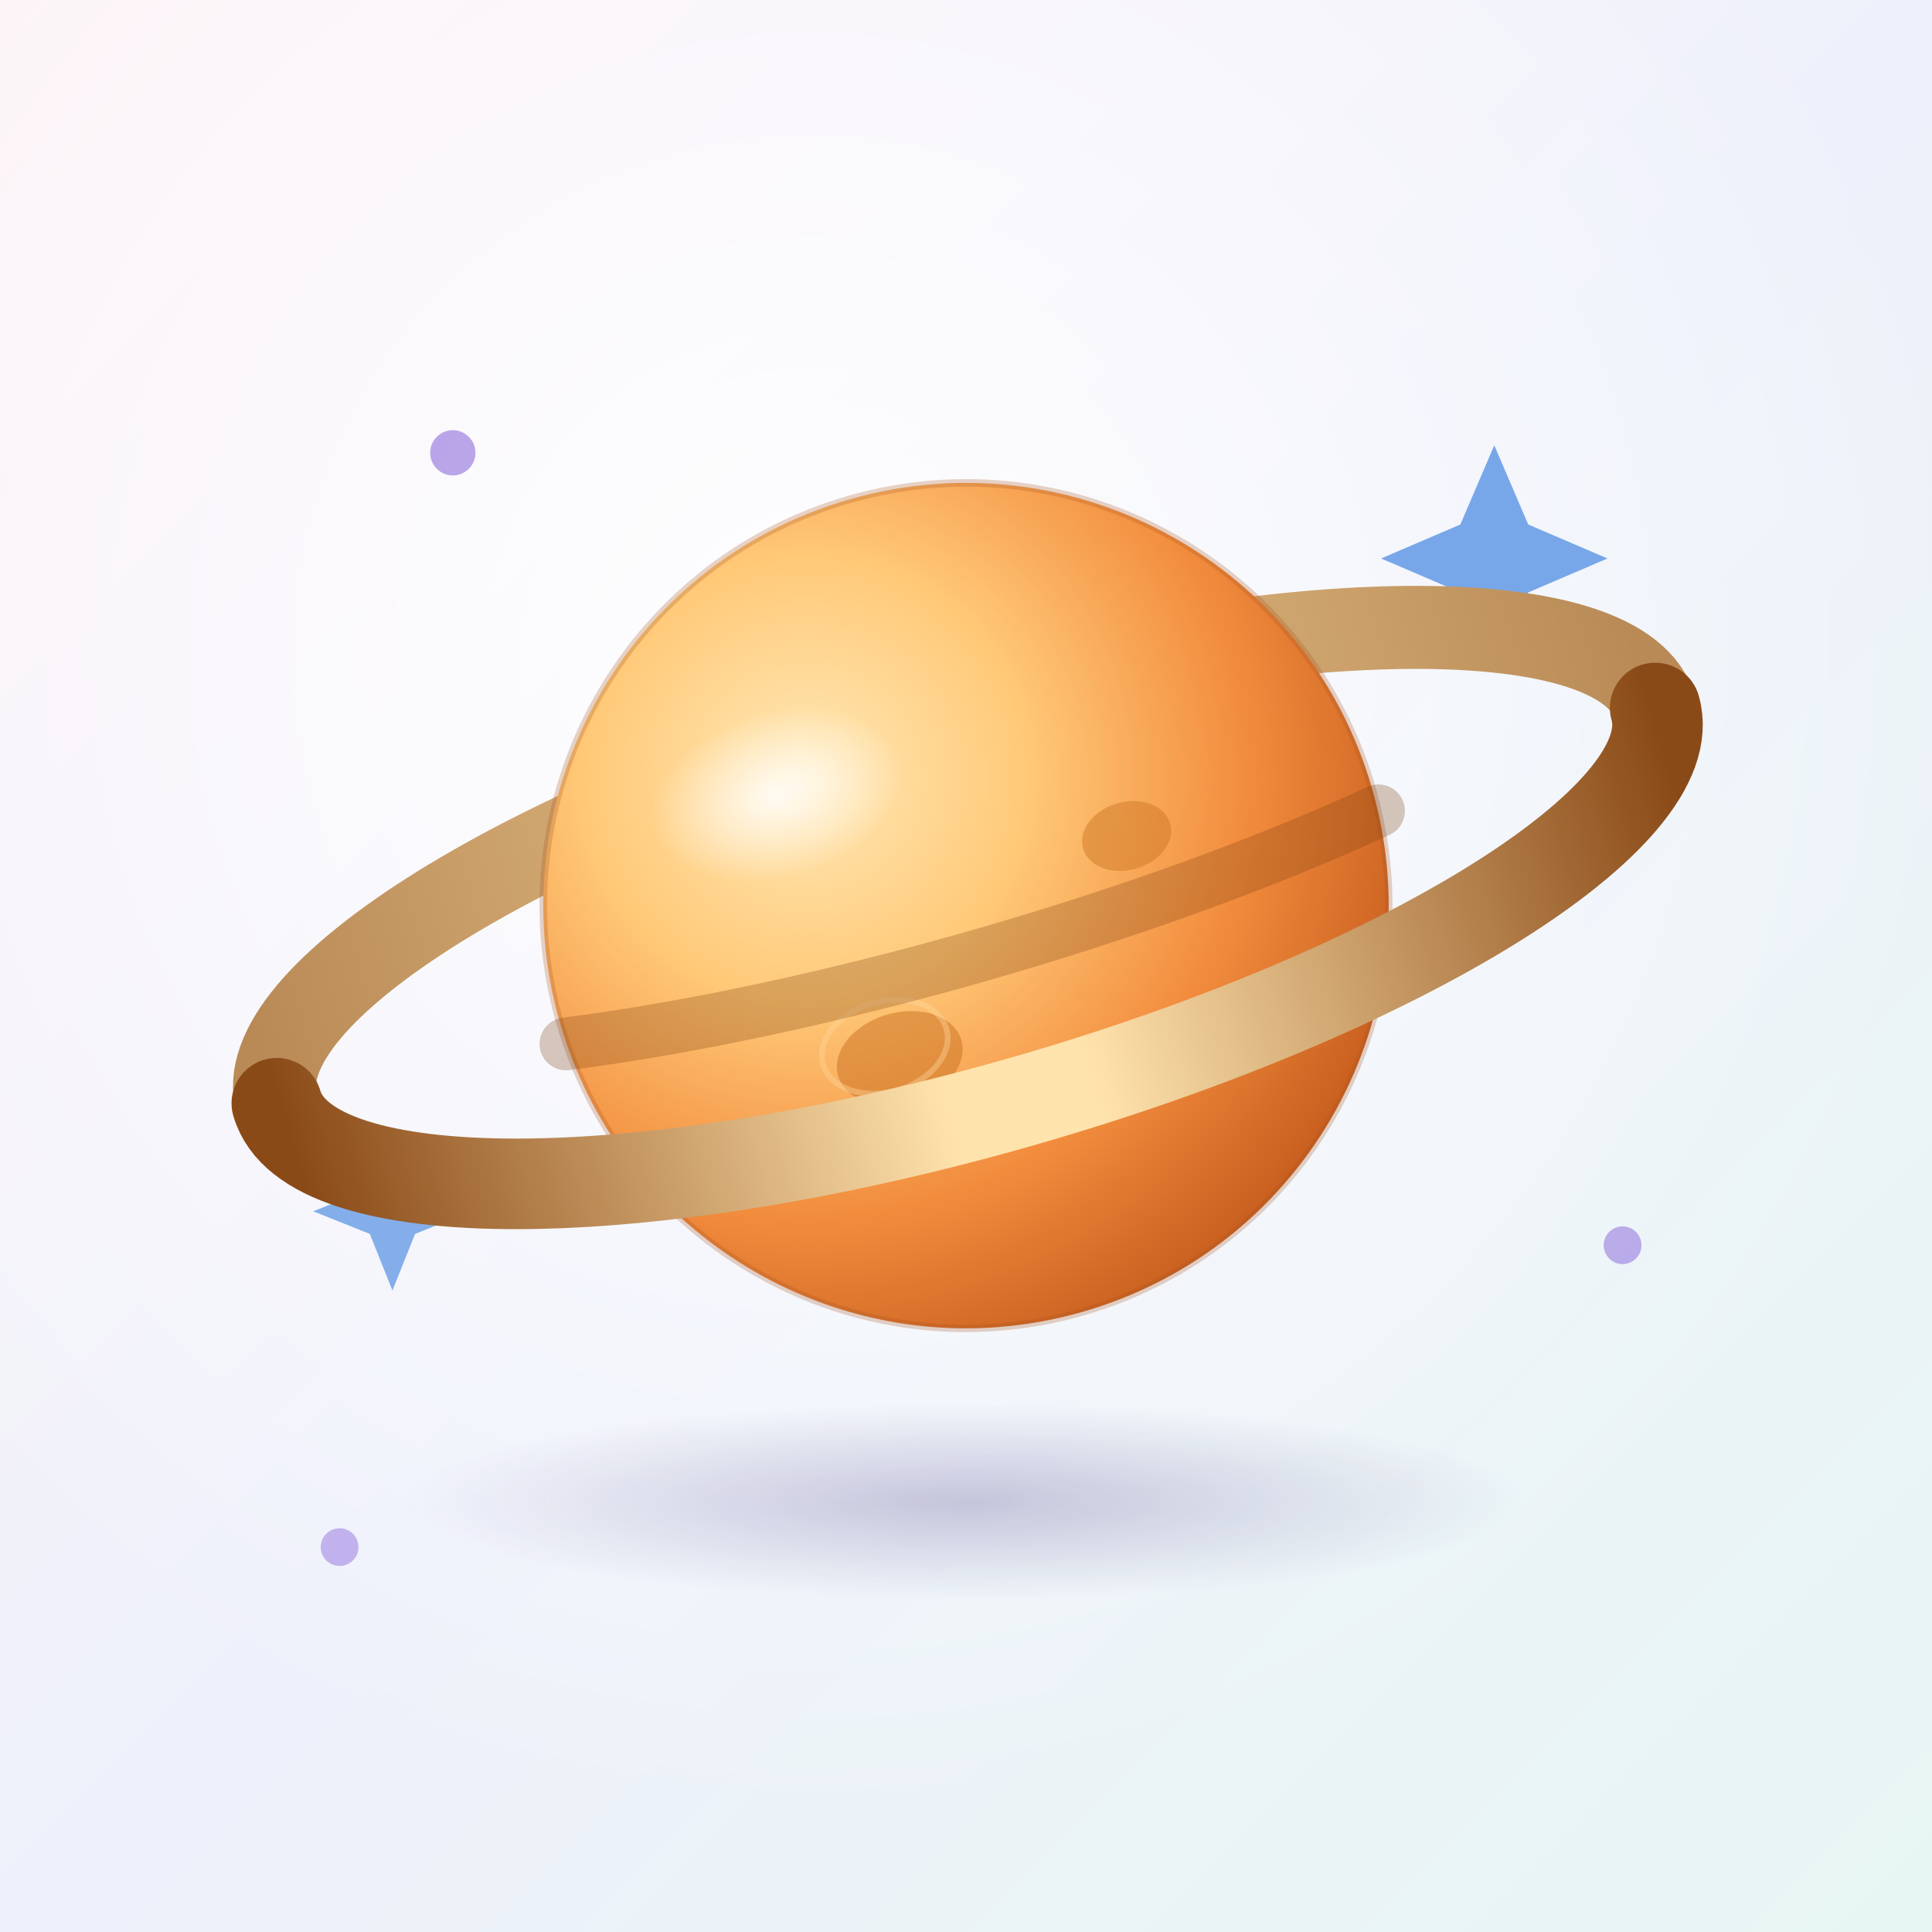
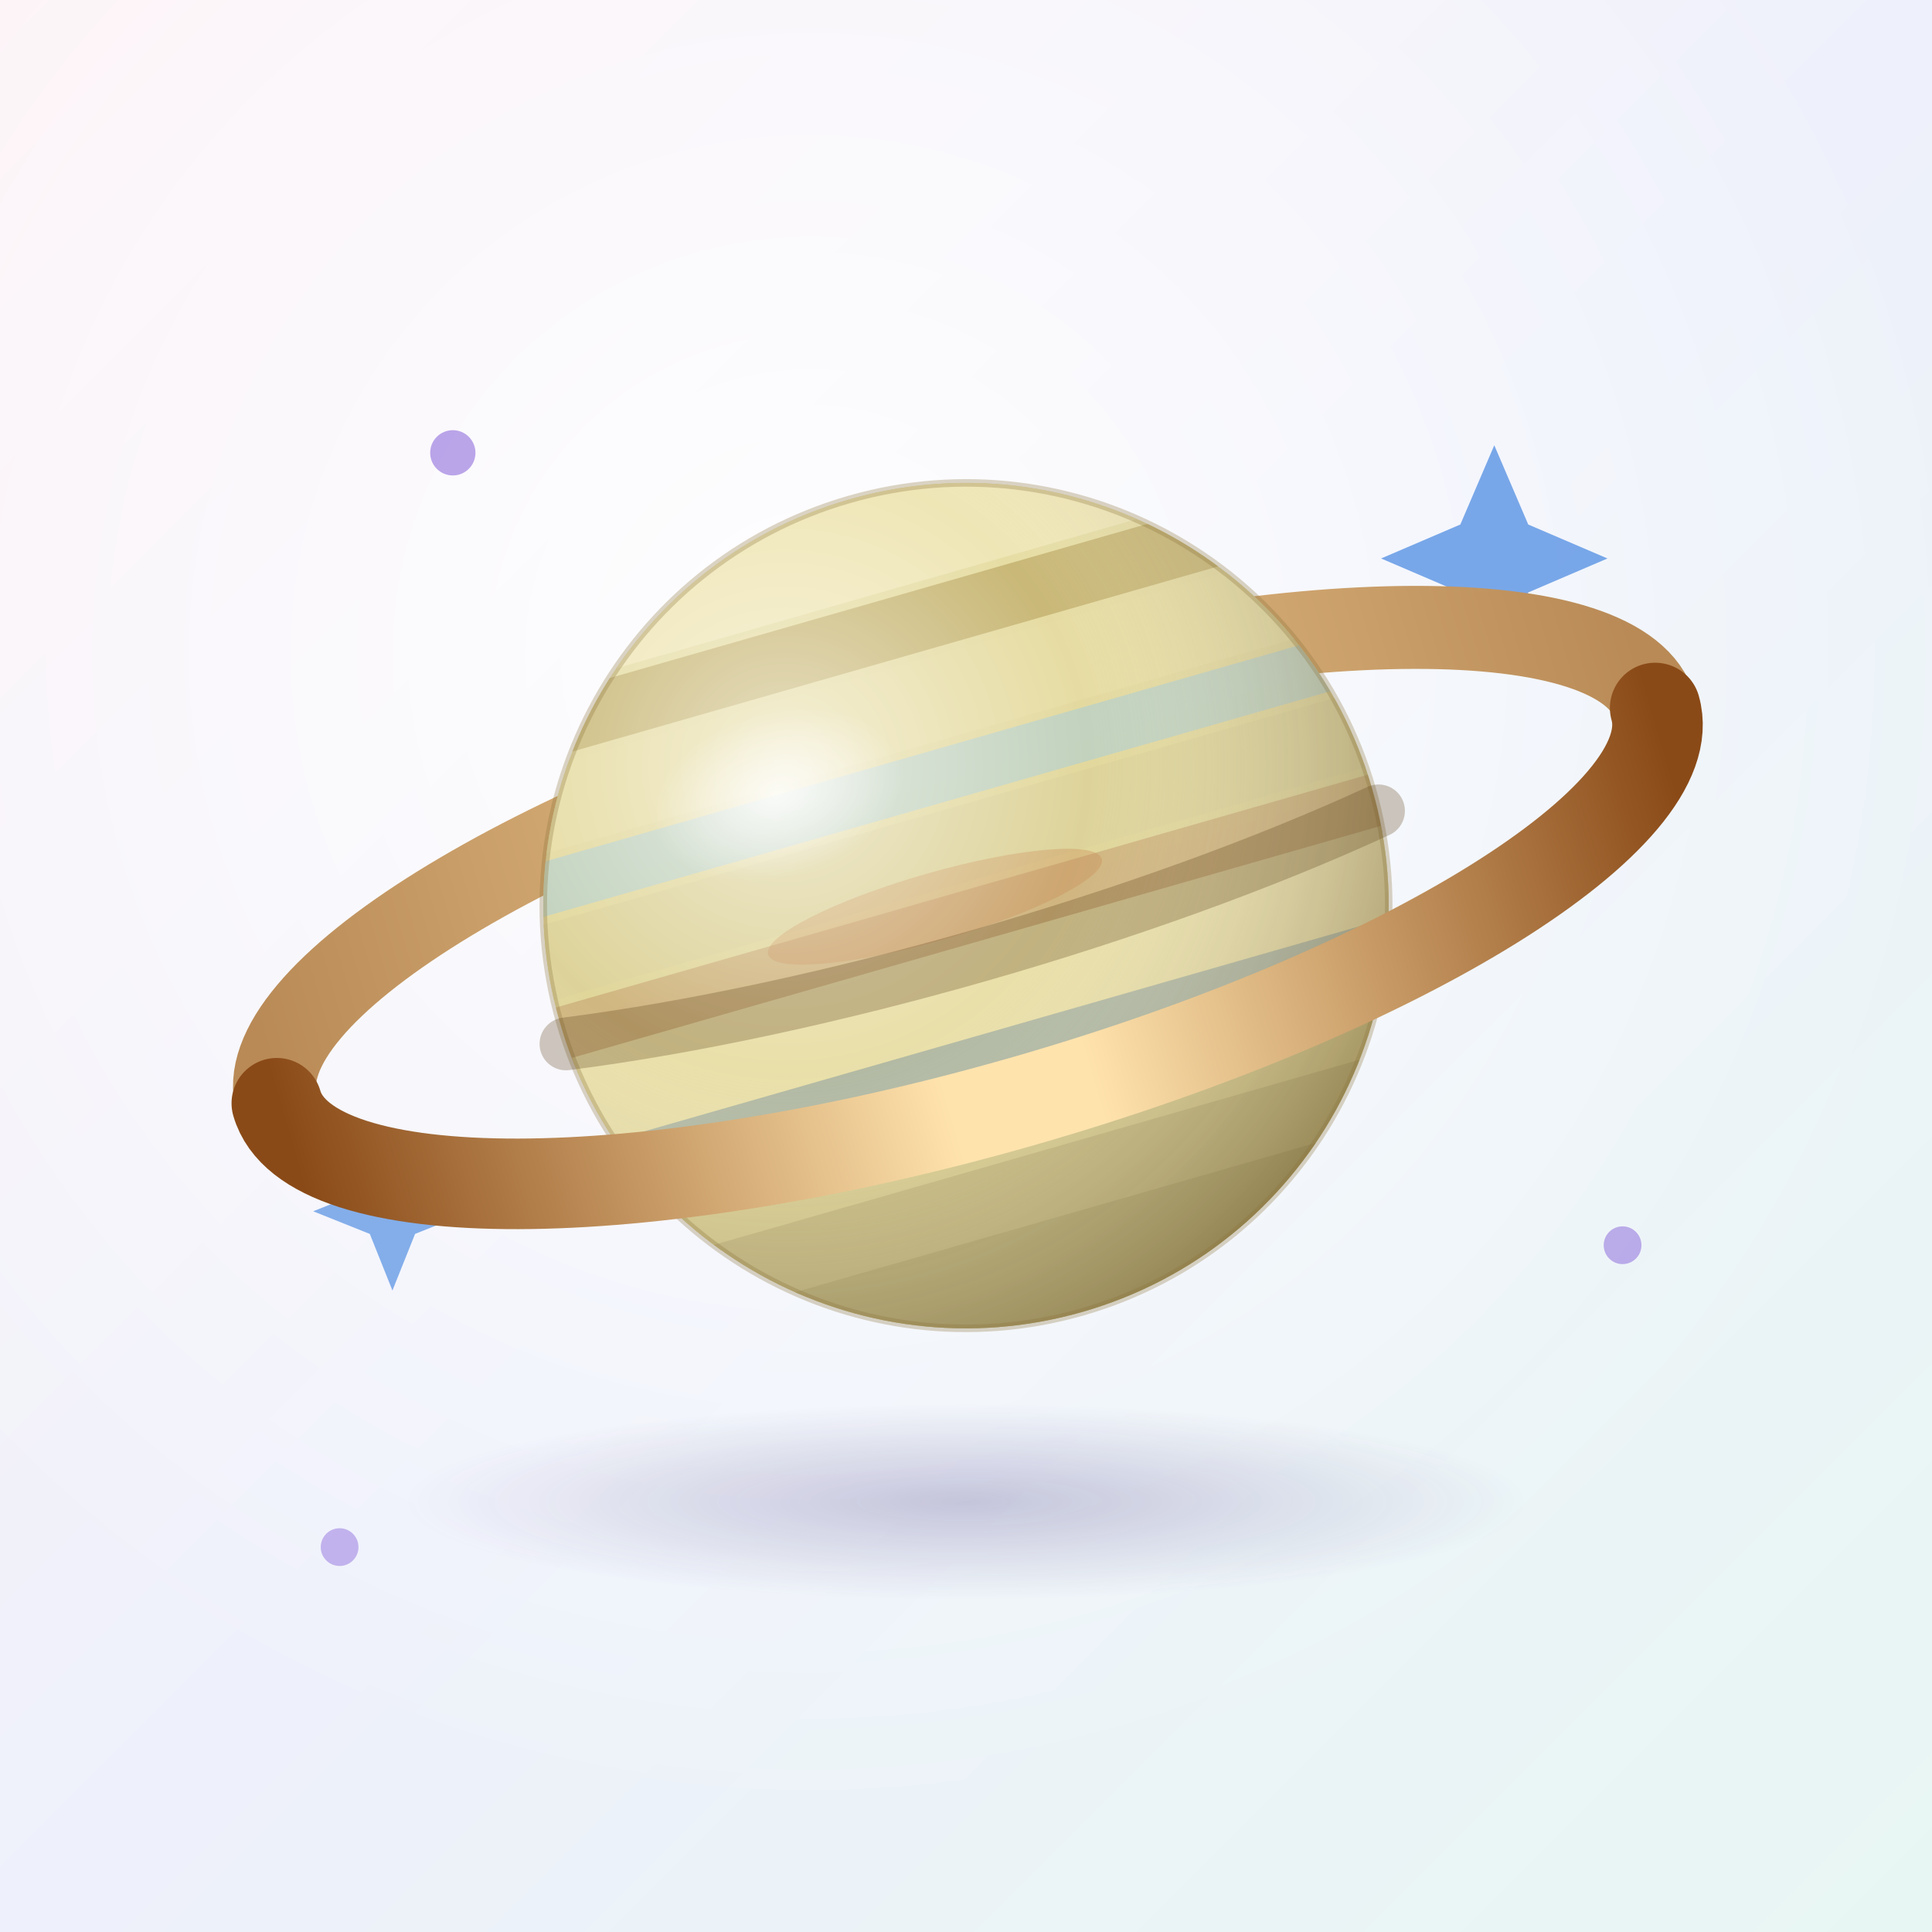
<svg xmlns="http://www.w3.org/2000/svg" viewBox="0 0 512 512">
  <defs>
    <linearGradient id="bg" x1="0%" y1="0%" x2="100%" y2="100%">
      <stop offset="0%" stop-color="#fdf3f7" />
      <stop offset="50%" stop-color="#eef1fb" />
      <stop offset="100%" stop-color="#e8f6f3" />
    </linearGradient>
    <radialGradient id="glow" cx="42%" cy="34%" r="60%">
      <stop offset="0%" stop-color="#ffffff" stop-opacity="0.9" />
      <stop offset="100%" stop-color="#ffffff" stop-opacity="0" />
    </radialGradient>
-     <radialGradient id="planetSphere" cx="36%" cy="30%" r="75%">
-       <stop offset="0%" stop-color="#ffe9b8" />
-       <stop offset="35%" stop-color="#ffc978" />
-       <stop offset="70%" stop-color="#f28c3d" />
-       <stop offset="100%" stop-color="#c85f1f" />
+     <linearGradient id="band1" x1="0%" y1="0%" x2="0%" y2="100%">
+       <stop offset="0%" stop-color="#e8dfa8" />
+       <stop offset="100%" stop-color="#d8cc8a" />
+     </linearGradient>
+     <radialGradient id="sphereShade" cx="34%" cy="28%" r="80%">
+       <stop offset="0%" stop-color="#ffffff" stop-opacity="0.55" />
+       <stop offset="45%" stop-color="#ffffff" stop-opacity="0" />
+       <stop offset="100%" stop-color="#5a4620" stop-opacity="0.45" />
    </radialGradient>
    <radialGradient id="specular" cx="50%" cy="50%" r="50%">
-       <stop offset="0%" stop-color="#ffffff" stop-opacity="0.85" />
+       <stop offset="0%" stop-color="#ffffff" stop-opacity="0.8" />
      <stop offset="100%" stop-color="#ffffff" stop-opacity="0" />
    </radialGradient>
    <linearGradient id="ringFront" x1="0%" y1="0%" x2="100%" y2="0%">
      <stop offset="0%" stop-color="#8a4a17" />
      <stop offset="45%" stop-color="#ffe3ad" />
      <stop offset="55%" stop-color="#ffe3ad" />
      <stop offset="100%" stop-color="#8a4a17" />
    </linearGradient>
    <linearGradient id="ringBack" x1="0%" y1="0%" x2="100%" y2="0%">
      <stop offset="0%" stop-color="#b98a56" />
      <stop offset="50%" stop-color="#e8c48c" />
      <stop offset="100%" stop-color="#b98a56" />
    </linearGradient>
    <radialGradient id="shadowFade" cx="50%" cy="50%" r="50%">
      <stop offset="0%" stop-color="#2a1b6e" stop-opacity="0.22" />
      <stop offset="100%" stop-color="#2a1b6e" stop-opacity="0" />
    </radialGradient>
+     <clipPath id="planetClip">
+       <circle cx="0" cy="0" r="112" />
+     </clipPath>
  </defs>
  <rect width="512" height="512" fill="url(#bg)" />
  <rect width="512" height="512" fill="url(#glow)" />
  <g fill="#1266d8">
    <path d="M 396 118 l 9 21 21 9 -21 9 -9 21 -9 -21 -21 -9 21 -9 z" opacity="0.55" />
    <path d="M 104 300 l 6 15 15 6 -15 6 -6 15 -6 -15 -15 -6 15 -6 z" opacity="0.5" />
  </g>
  <g fill="#7a4fd6">
    <circle cx="120" cy="120" r="6" opacity="0.5" />
    <circle cx="430" cy="330" r="5" opacity="0.45" />
    <circle cx="90" cy="410" r="5" opacity="0.4" />
  </g>
  <ellipse cx="256" cy="398" rx="150" ry="26" fill="url(#shadowFade)" />
  <g transform="translate(256 240) rotate(-16)">
    <path d="M -190 0 A 190 54 0 0 1 190 0" fill="none" stroke="url(#ringBack)" stroke-width="22" stroke-linecap="round" />
-     <circle cx="0" cy="0" r="112" fill="url(#planetSphere)" />
-     <circle cx="0" cy="0" r="112" fill="none" stroke="#a5501a" stroke-width="2" opacity="0.25" />
-     <ellipse cx="-28" cy="34" rx="17" ry="12" fill="#c9701f" opacity="0.5" />
-     <ellipse cx="-31" cy="30" rx="17" ry="12" fill="none" stroke="#ffd79a" stroke-width="1.5" opacity="0.4" />
-     <ellipse cx="46" cy="-6" rx="12" ry="9" fill="#c9701f" opacity="0.45" />
-     <ellipse cx="18" cy="52" rx="9" ry="7" fill="#c9701f" opacity="0.4" />
+     <g clip-path="url(#planetClip)">
+       <circle cx="0" cy="0" r="112" fill="url(#band1)" />
+       <rect x="-112" y="-112" width="224" height="26" fill="#efe6b6" />
+       <rect x="-112" y="-84" width="224" height="16" fill="#c9b877" />
+       <rect x="-112" y="-66" width="224" height="22" fill="#e6dca3" />
+       <rect x="-112" y="-42" width="224" height="14" fill="#b7d0c8" opacity="0.75" />
+       <rect x="-112" y="-26" width="224" height="20" fill="#ddd39a" />
+       <rect x="-112" y="-4" width="224" height="16" fill="#c39a6b" opacity="0.55" />
+       <rect x="-112" y="10" width="224" height="24" fill="#e9dfa9" />
+       <rect x="-112" y="34" width="224" height="14" fill="#94a9ae" opacity="0.6" />
+       <rect x="-112" y="46" width="224" height="24" fill="#d9cd8e" />
+       <rect x="-112" y="68" width="224" height="20" fill="#c7bb7f" />
+       <rect x="-112" y="86" width="224" height="26" fill="#b9ad72" />
+       <ellipse cx="-8" cy="-2" rx="46" ry="9" fill="#c98a52" opacity="0.35" />
+       <circle cx="0" cy="0" r="112" fill="url(#sphereShade)" />
+     </g>
+     <circle cx="0" cy="0" r="112" fill="none" stroke="#8a723a" stroke-width="2" opacity="0.3" />
    <ellipse cx="-40" cy="-42" rx="34" ry="22" fill="url(#specular)" />
-     <path d="M -112 6 A 190 40 0 0 0 112 6" fill="none" stroke="#7a3c10" stroke-width="14" opacity="0.28" stroke-linecap="round" />
+     <path d="M -112 6 A 190 40 0 0 0 112 6" fill="none" stroke="#5a3d16" stroke-width="14" opacity="0.28" stroke-linecap="round" />
    <path d="M -190 0 A 190 54 0 0 0 190 0" fill="none" stroke="url(#ringFront)" stroke-width="24" stroke-linecap="round" />
  </g>
</svg>
